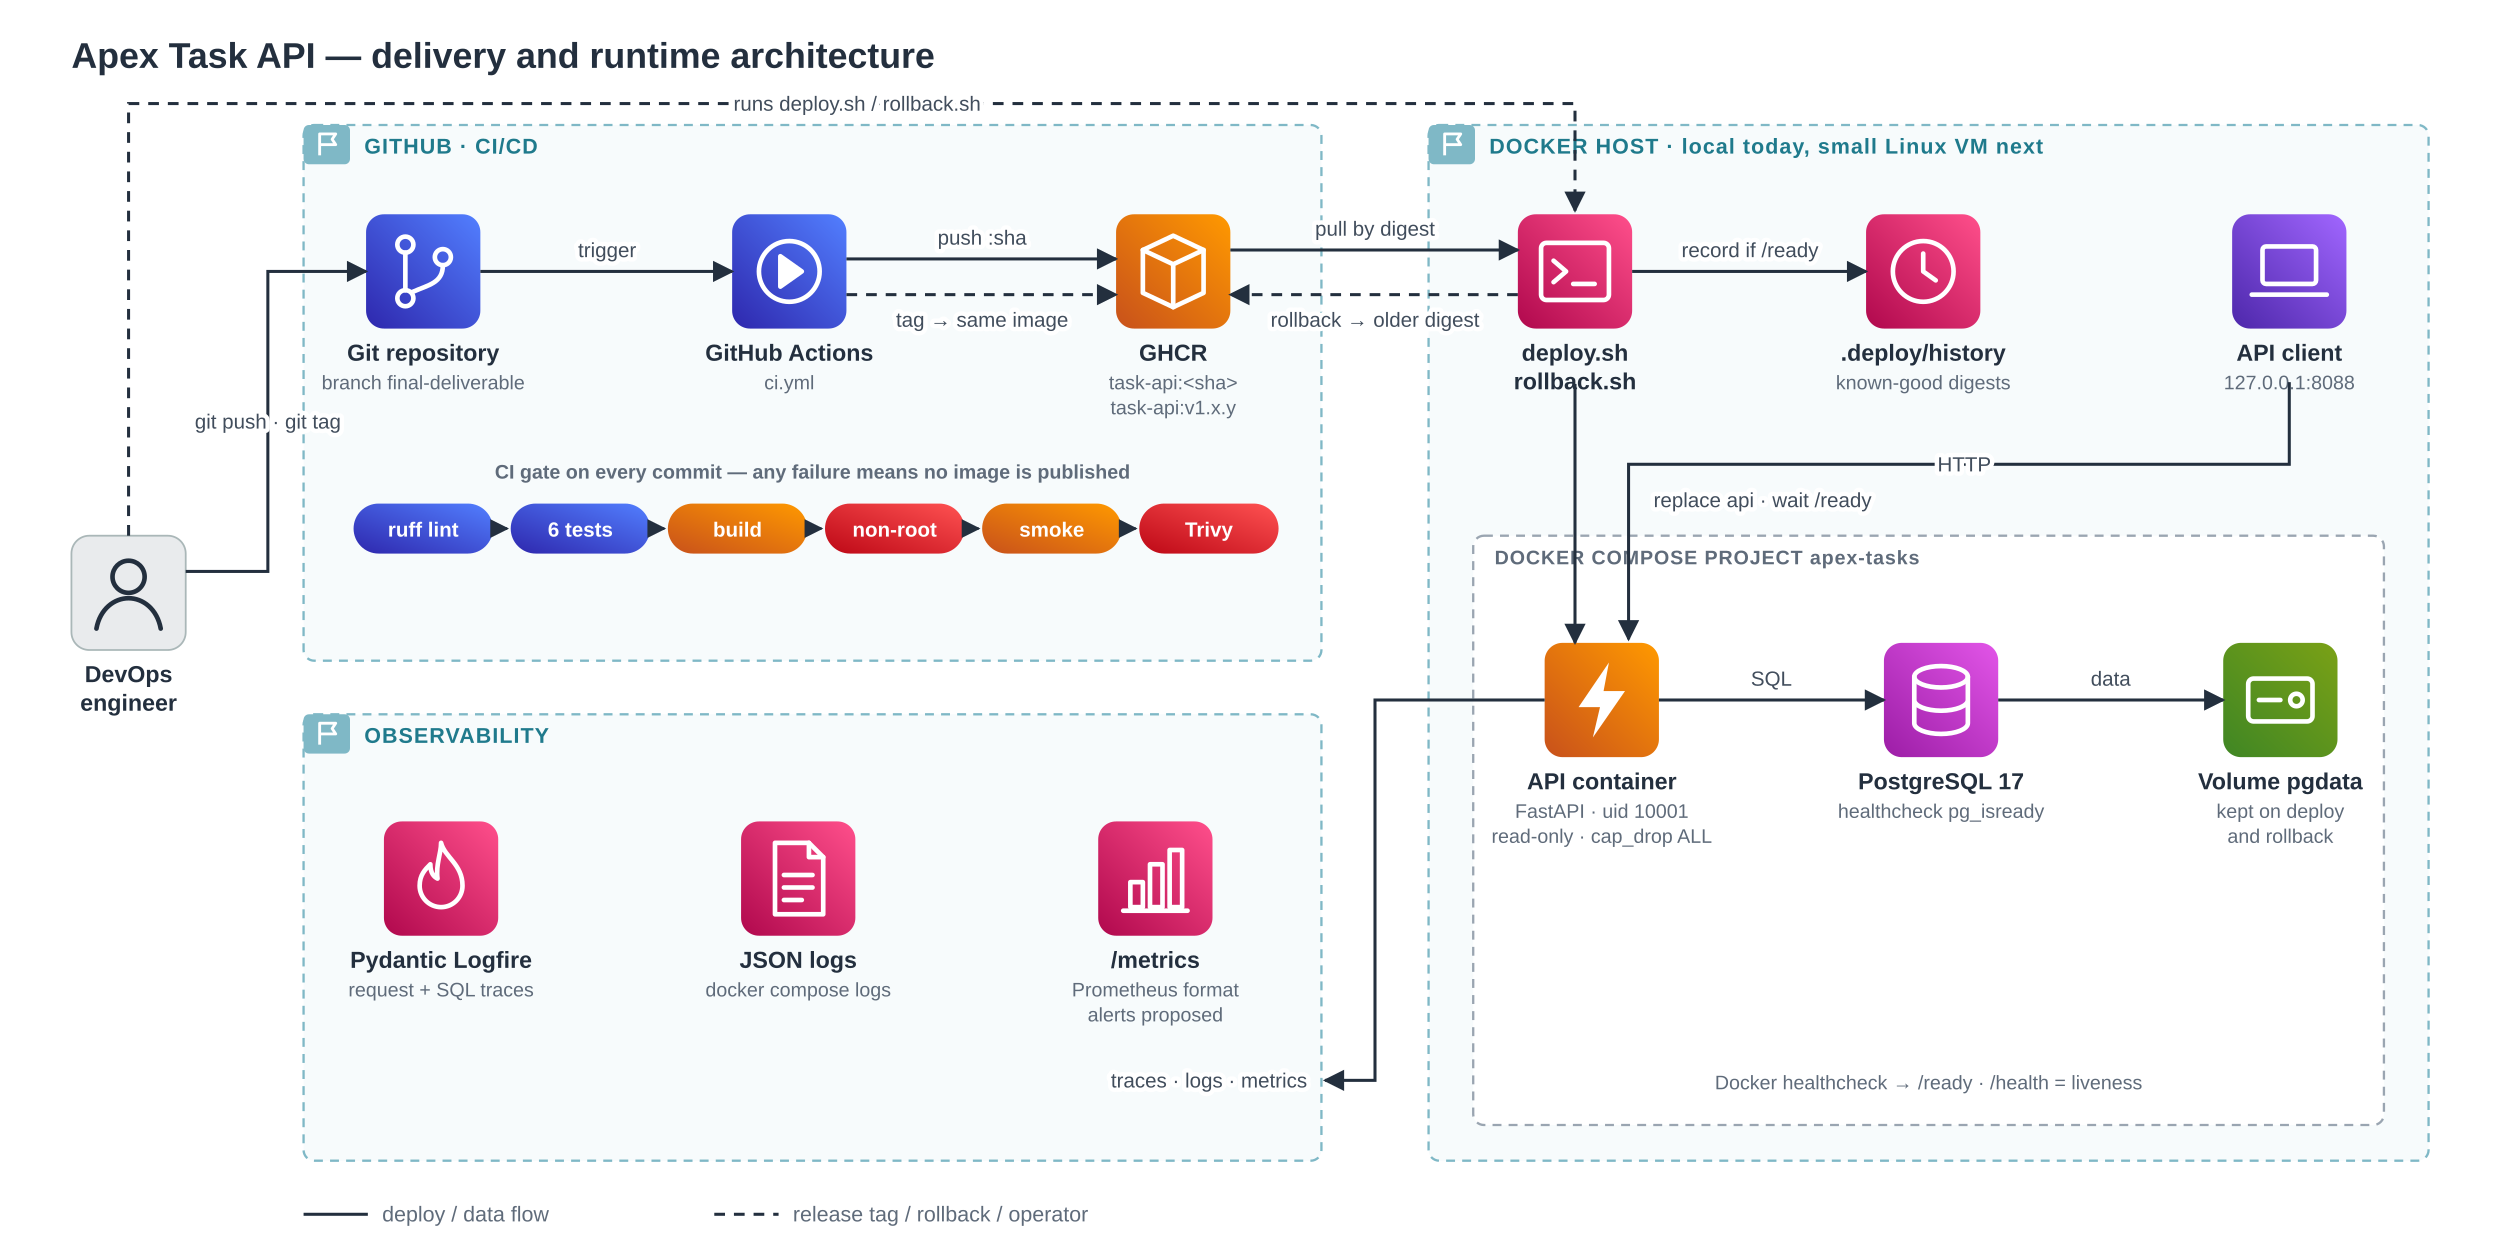
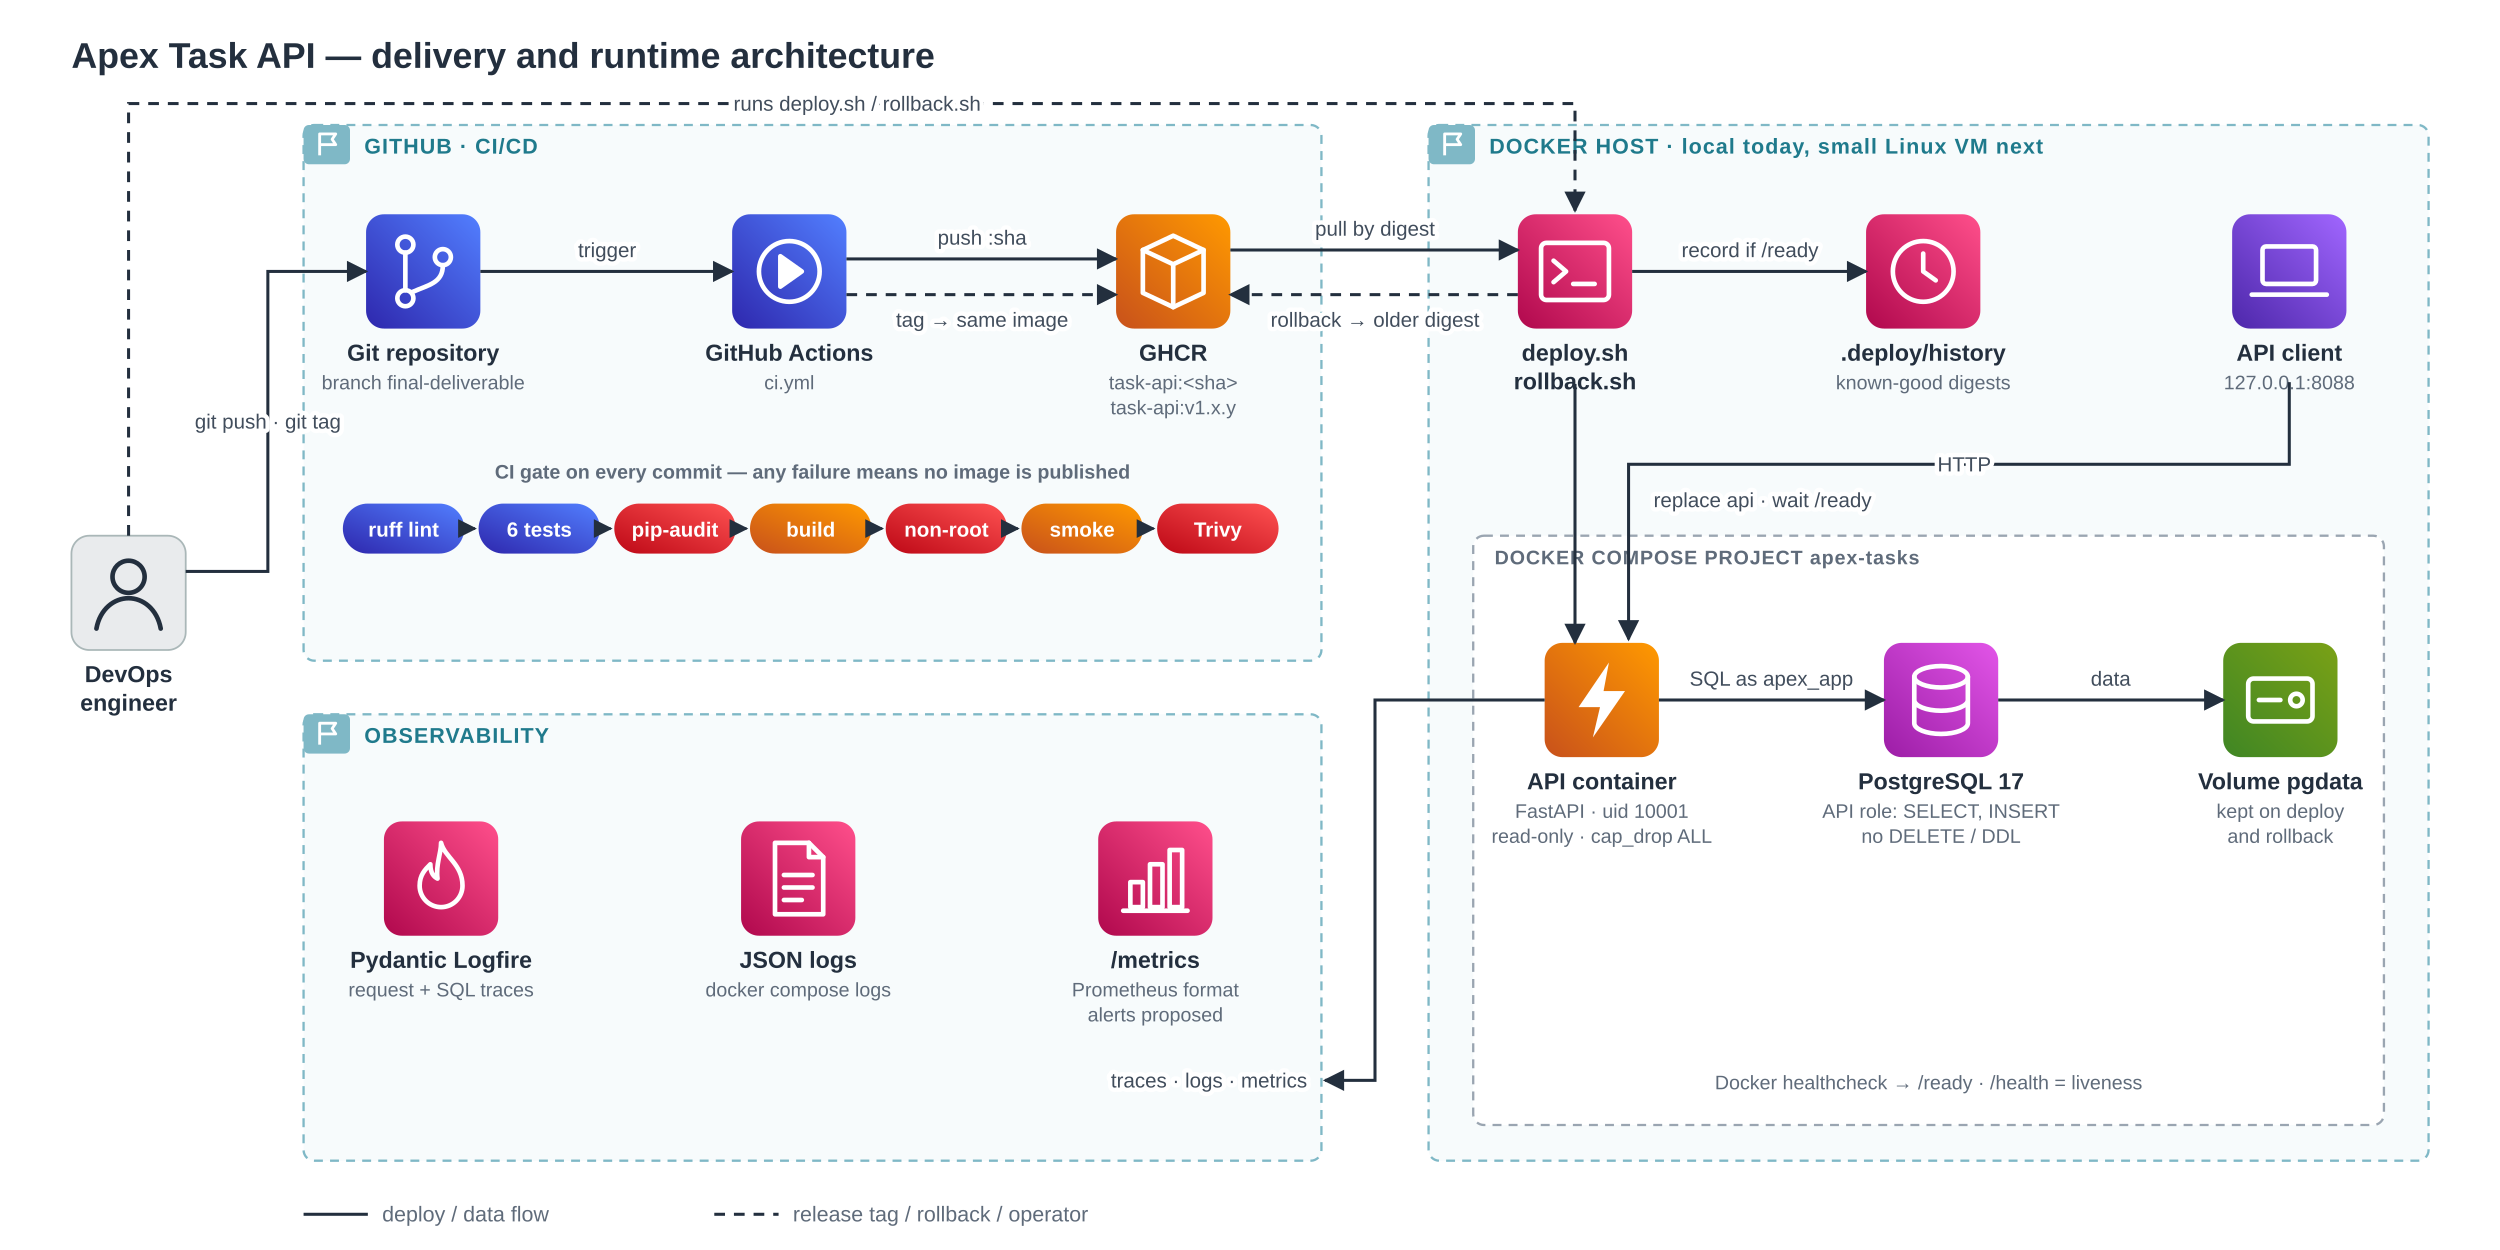
<svg xmlns="http://www.w3.org/2000/svg" viewBox="0 0 1400 700" width="1400" height="700" font-family="'Amazon Ember', 'Helvetica Neue', Arial, sans-serif">
  <defs>
    <linearGradient id="g-dev" x1="0" y1="1" x2="1" y2="0">
      <stop offset="0" stop-color="#2E27AD" />
      <stop offset="1" stop-color="#527FFF" />
    </linearGradient>
    <linearGradient id="g-compute" x1="0" y1="1" x2="1" y2="0">
      <stop offset="0" stop-color="#C8511B" />
      <stop offset="1" stop-color="#FF9900" />
    </linearGradient>
    <linearGradient id="g-db" x1="0" y1="1" x2="1" y2="0">
      <stop offset="0" stop-color="#9C1DA6" />
      <stop offset="1" stop-color="#E255E8" />
    </linearGradient>
    <linearGradient id="g-storage" x1="0" y1="1" x2="1" y2="0">
      <stop offset="0" stop-color="#3F8624" />
      <stop offset="1" stop-color="#7AA116" />
    </linearGradient>
    <linearGradient id="g-net" x1="0" y1="1" x2="1" y2="0">
      <stop offset="0" stop-color="#4D27AA" />
      <stop offset="1" stop-color="#A166FF" />
    </linearGradient>
    <linearGradient id="g-mgmt" x1="0" y1="1" x2="1" y2="0">
      <stop offset="0" stop-color="#B0084D" />
      <stop offset="1" stop-color="#FF4F8B" />
    </linearGradient>
    <linearGradient id="g-sec" x1="0" y1="1" x2="1" y2="0">
      <stop offset="0" stop-color="#BD0816" />
      <stop offset="1" stop-color="#FF5252" />
    </linearGradient>
    <marker id="arrow" viewBox="0 0 10 10" refX="9" refY="5" markerWidth="7" markerHeight="7" orient="auto">
      <path d="M0 0L10 5L0 10z" fill="#232F3E" />
    </marker>
    <style>
.lbl{font-size:13px;fill:#232F3E;text-anchor:middle;font-weight:600}
.sub{font-size:11px;fill:#5F6B7A;text-anchor:middle}
.rgn{font-size:12px;fill:#1F7A8C;font-weight:700;letter-spacing:.6px}
.rgn2{font-size:11px;fill:#5F6B7A;font-weight:700;letter-spacing:.5px}
.edge{font-size:11.5px;fill:#414D5C;paint-order:stroke;stroke:#fff;stroke-width:5px;stroke-linejoin:round}
.chip{font-size:11.5px;fill:#fff;text-anchor:middle;font-weight:700}
.title{font-size:20px;fill:#232F3E;font-weight:700}
.note{font-size:12px;fill:#5F6B7A}
</style>
  </defs>
  <rect width="1400" height="700" fill="#FFFFFF" />
  <text x="40" y="38" class="title">Apex Task API — delivery and runtime architecture</text>
  <rect x="170" y="70" width="570" height="300" rx="6" fill="#F7FBFC" stroke="#7FB8C6" stroke-width="1.3" stroke-dasharray="5 4" />
  <rect x="170" y="70" width="26" height="22" rx="3" fill="#7FB8C6" />
  <path d="M179 87V75h9l-2 3 2 3h-9" fill="none" stroke="#fff" stroke-width="1.6" stroke-linejoin="round" />
  <text x="204" y="86" class="rgn">GITHUB  ·  CI/CD</text>
  <rect x="170" y="400" width="570" height="250" rx="6" fill="#F7FBFC" stroke="#7FB8C6" stroke-width="1.3" stroke-dasharray="5 4" />
  <rect x="170" y="400" width="26" height="22" rx="3" fill="#7FB8C6" />
  <path d="M179 417V405h9l-2 3 2 3h-9" fill="none" stroke="#fff" stroke-width="1.6" stroke-linejoin="round" />
  <text x="204" y="416" class="rgn">OBSERVABILITY</text>
  <rect x="800" y="70" width="560" height="580" rx="6" fill="#F7FBFC" stroke="#7FB8C6" stroke-width="1.3" stroke-dasharray="5 4" />
  <rect x="800" y="70" width="26" height="22" rx="3" fill="#7FB8C6" />
  <path d="M809 87V75h9l-2 3 2 3h-9" fill="none" stroke="#fff" stroke-width="1.6" stroke-linejoin="round" />
  <text x="834" y="86" class="rgn">DOCKER HOST  ·  local today, small Linux VM next</text>
  <rect x="825" y="300" width="510" height="330" rx="6" fill="#FFFFFF" stroke="#9AA5B1" stroke-width="1.3" stroke-dasharray="5 4" />
  <text x="837" y="316" class="rgn2">DOCKER COMPOSE PROJECT  apex-tasks</text>
  <rect x="40" y="300" width="64" height="64" rx="10" fill="#E9EBED" stroke="#AAB7B8" />
  <g transform="translate(40,300)" fill="none" stroke="#232F3E" stroke-width="2.6" stroke-linecap="round" stroke-linejoin="round">
    <circle cx="32" cy="23" r="9" />
    <path d="M14 52c2-11 10-17 18-17s16 6 18 17" />
  </g>
  <text x="72.0" y="382" class="lbl">DevOps</text>
  <text x="72.0" y="398" class="lbl">engineer</text>
  <rect x="205" y="120" width="64" height="64" rx="10" fill="url(#g-dev)" />
  <g transform="translate(205,120)" fill="none" stroke="#fff" stroke-width="2.6" stroke-linecap="round" stroke-linejoin="round">
    <circle cx="22" cy="17" r="4.5" />
    <circle cx="22" cy="47" r="4.5" />
    <circle cx="43" cy="24" r="4.5" />
    <path d="M22 21.5v21M43 28.5c0 10-8 11-17 15" />
  </g>
  <text x="237.0" y="202" class="lbl">Git repository</text>
  <text x="237.0" y="218" class="sub">branch final-deliverable</text>
  <rect x="410" y="120" width="64" height="64" rx="10" fill="url(#g-dev)" />
  <g transform="translate(410,120)" fill="none" stroke="#fff" stroke-width="2.6" stroke-linecap="round" stroke-linejoin="round">
    <circle cx="32" cy="32" r="17" />
    <path d="M27 23.5l12 8.5-12 8.5z" fill="#fff" />
  </g>
  <text x="442.0" y="202" class="lbl">GitHub Actions</text>
  <text x="442.0" y="218" class="sub">ci.yml</text>
  <rect x="625" y="120" width="64" height="64" rx="10" fill="url(#g-compute)" />
  <g transform="translate(625,120)" fill="none" stroke="#fff" stroke-width="2.6" stroke-linecap="round" stroke-linejoin="round">
    <path d="M32 12l17 8v24l-17 8-17-8V20z" />
    <path d="M15 20l17 8 17-8M32 28v24" />
  </g>
  <text x="657.0" y="202" class="lbl">GHCR</text>
  <text x="657.0" y="218" class="sub">task-api:&lt;sha&gt;</text>
  <text x="657.0" y="232" class="sub">task-api:v1.x.y</text>
  <rect x="850" y="120" width="64" height="64" rx="10" fill="url(#g-mgmt)" />
  <g transform="translate(850,120)" fill="none" stroke="#fff" stroke-width="2.6" stroke-linecap="round" stroke-linejoin="round">
    <rect x="13" y="16" width="38" height="32" rx="3" />
    <path d="M20 26l7 6-7 6M31 39h12" />
  </g>
  <text x="882.0" y="202" class="lbl">deploy.sh</text>
  <text x="882.0" y="218" class="lbl">rollback.sh</text>
  <rect x="1045" y="120" width="64" height="64" rx="10" fill="url(#g-mgmt)" />
  <g transform="translate(1045,120)" fill="none" stroke="#fff" stroke-width="2.6" stroke-linecap="round" stroke-linejoin="round">
    <circle cx="32" cy="32" r="17" />
    <path d="M32 22v10l7 5" />
  </g>
  <text x="1077.0" y="202" class="lbl">.deploy/history</text>
  <text x="1077.0" y="218" class="sub">known-good digests</text>
  <rect x="1250" y="120" width="64" height="64" rx="10" fill="url(#g-net)" />
  <g transform="translate(1250,120)" fill="none" stroke="#fff" stroke-width="2.6" stroke-linecap="round" stroke-linejoin="round">
    <rect x="17" y="18" width="30" height="21" rx="2" />
    <path d="M11 45h42" />
  </g>
  <text x="1282.0" y="202" class="lbl">API client</text>
  <text x="1282.0" y="218" class="sub">127.0.0.1:8088</text>
  <rect x="865" y="360" width="64" height="64" rx="10" fill="url(#g-compute)" />
  <g transform="translate(865,360)" fill="none" stroke="#fff" stroke-width="2.6" stroke-linecap="round" stroke-linejoin="round">
    <path d="M36 11L19 36h12l-4 17 18-26H33z" fill="#fff" stroke="none" />
  </g>
  <text x="897.0" y="442" class="lbl">API container</text>
  <text x="897.0" y="458" class="sub">FastAPI · uid 10001</text>
  <text x="897.0" y="472" class="sub">read-only · cap_drop ALL</text>
  <rect x="1055" y="360" width="64" height="64" rx="10" fill="url(#g-db)" />
  <g transform="translate(1055,360)" fill="none" stroke="#fff" stroke-width="2.6" stroke-linecap="round" stroke-linejoin="round">
    <ellipse cx="32" cy="19" rx="15" ry="6" />
    <path d="M17 19v26c0 3.3 6.7 6 15 6s15-2.7 15-6V19M17 32c0 3.3 6.7 6 15 6s15-2.7 15-6" />
  </g>
  <text x="1087.0" y="442" class="lbl">PostgreSQL 17</text>
-   <text x="1087.0" y="458" class="sub">healthcheck pg_isready</text>
+   <text x="1087.0" y="458" class="sub">API role: SELECT, INSERT</text>
+   <text x="1087.0" y="472" class="sub">no DELETE / DDL</text>
  <rect x="1245" y="360" width="64" height="64" rx="10" fill="url(#g-storage)" />
  <g transform="translate(1245,360)" fill="none" stroke="#fff" stroke-width="2.6" stroke-linecap="round" stroke-linejoin="round">
    <rect x="14" y="20" width="36" height="24" rx="3" />
    <circle cx="41" cy="32" r="3.5" />
    <path d="M20 32h12" />
  </g>
  <text x="1277.0" y="442" class="lbl">Volume pgdata</text>
  <text x="1277.0" y="458" class="sub">kept on deploy</text>
  <text x="1277.0" y="472" class="sub">and rollback</text>
  <rect x="215" y="460" width="64" height="64" rx="10" fill="url(#g-mgmt)" />
  <g transform="translate(215,460)" fill="none" stroke="#fff" stroke-width="2.6" stroke-linecap="round" stroke-linejoin="round">
    <path d="M32 12c2 8 12 12 12 24a12 12 0 0 1-24 0c0-6 3-9 6-12 0 5 2 7 4 8-1-8 2-14 2-20z" />
  </g>
  <text x="247.0" y="542" class="lbl">Pydantic Logfire</text>
  <text x="247.0" y="558" class="sub">request + SQL traces</text>
  <rect x="415" y="460" width="64" height="64" rx="10" fill="url(#g-mgmt)" />
  <g transform="translate(415,460)" fill="none" stroke="#fff" stroke-width="2.6" stroke-linecap="round" stroke-linejoin="round">
    <path d="M19 12h19l8 8v32H19z" />
    <path d="M38 12v8h8M24 30h16M24 37h16M24 44h10" />
  </g>
  <text x="447.0" y="542" class="lbl">JSON logs</text>
  <text x="447.0" y="558" class="sub">docker compose logs</text>
  <rect x="615" y="460" width="64" height="64" rx="10" fill="url(#g-mgmt)" />
  <g transform="translate(615,460)" fill="none" stroke="#fff" stroke-width="2.6" stroke-linecap="round" stroke-linejoin="round">
    <path d="M14 50h36" />
    <rect x="18" y="34" width="7" height="14" />
    <rect x="29" y="24" width="7" height="24" />
    <rect x="40" y="16" width="7" height="32" />
  </g>
  <text x="647.0" y="542" class="lbl">/metrics</text>
  <text x="647.0" y="558" class="sub">Prometheus format</text>
  <text x="647.0" y="572" class="sub">alerts proposed</text>
  <text x="455" y="268" class="sub" style="font-weight:700">CI gate on every commit — any failure means no image is published</text>
-   <rect x="198" y="282" width="78" height="28" rx="14" fill="url(#g-dev)" />
-   <text x="237" y="300.5" class="chip">ruff lint</text>
-   <rect x="286" y="282" width="78" height="28" rx="14" fill="url(#g-dev)" />
-   <text x="325" y="300.5" class="chip">6 tests</text>
-   <path d="M276 296h8" stroke="#232F3E" stroke-width="1.5" marker-end="url(#arrow)" />
-   <rect x="374" y="282" width="78" height="28" rx="14" fill="url(#g-compute)" />
-   <text x="413" y="300.5" class="chip">build</text>
-   <path d="M364 296h8" stroke="#232F3E" stroke-width="1.5" marker-end="url(#arrow)" />
-   <rect x="462" y="282" width="78" height="28" rx="14" fill="url(#g-sec)" />
-   <text x="501" y="300.5" class="chip">non-root</text>
-   <path d="M452 296h8" stroke="#232F3E" stroke-width="1.5" marker-end="url(#arrow)" />
-   <rect x="550" y="282" width="78" height="28" rx="14" fill="url(#g-compute)" />
-   <text x="589" y="300.5" class="chip">smoke</text>
-   <path d="M540 296h8" stroke="#232F3E" stroke-width="1.5" marker-end="url(#arrow)" />
-   <rect x="638" y="282" width="78" height="28" rx="14" fill="url(#g-sec)" />
-   <text x="677" y="300.5" class="chip">Trivy</text>
-   <path d="M628 296h8" stroke="#232F3E" stroke-width="1.5" marker-end="url(#arrow)" />
+   <rect x="192" y="282" width="68" height="28" rx="14" fill="url(#g-dev)" />
+   <text x="226" y="300.5" class="chip">ruff lint</text>
+   <rect x="268" y="282" width="68" height="28" rx="14" fill="url(#g-dev)" />
+   <text x="302" y="300.5" class="chip">6 tests</text>
+   <path d="M260 296h6" stroke="#232F3E" stroke-width="1.5" marker-end="url(#arrow)" />
+   <rect x="344" y="282" width="68" height="28" rx="14" fill="url(#g-sec)" />
+   <text x="378" y="300.5" class="chip">pip-audit</text>
+   <path d="M336 296h6" stroke="#232F3E" stroke-width="1.5" marker-end="url(#arrow)" />
+   <rect x="420" y="282" width="68" height="28" rx="14" fill="url(#g-compute)" />
+   <text x="454" y="300.5" class="chip">build</text>
+   <path d="M412 296h6" stroke="#232F3E" stroke-width="1.5" marker-end="url(#arrow)" />
+   <rect x="496" y="282" width="68" height="28" rx="14" fill="url(#g-sec)" />
+   <text x="530" y="300.5" class="chip">non-root</text>
+   <path d="M488 296h6" stroke="#232F3E" stroke-width="1.5" marker-end="url(#arrow)" />
+   <rect x="572" y="282" width="68" height="28" rx="14" fill="url(#g-compute)" />
+   <text x="606" y="300.5" class="chip">smoke</text>
+   <path d="M564 296h6" stroke="#232F3E" stroke-width="1.5" marker-end="url(#arrow)" />
+   <rect x="648" y="282" width="68" height="28" rx="14" fill="url(#g-sec)" />
+   <text x="682" y="300.5" class="chip">Trivy</text>
+   <path d="M640 296h6" stroke="#232F3E" stroke-width="1.5" marker-end="url(#arrow)" />
  <text x="1080" y="610" class="sub">Docker healthcheck → /ready  ·  /health = liveness</text>
  <path d="M104 320 L150 320 L150 152 L205 152" fill="none" stroke="#232F3E" stroke-width="1.7" marker-end="url(#arrow)" />
  <text x="150" y="240" class="edge" text-anchor="middle">git push · git tag</text>
  <path d="M269 152 L410 152" fill="none" stroke="#232F3E" stroke-width="1.7" marker-end="url(#arrow)" />
  <text x="340" y="144" class="edge" text-anchor="middle">trigger</text>
  <path d="M474 145 L625 145" fill="none" stroke="#232F3E" stroke-width="1.7" marker-end="url(#arrow)" />
  <text x="550" y="137" class="edge" text-anchor="middle">push :sha</text>
  <path d="M474 165 L625 165" fill="none" stroke="#232F3E" stroke-width="1.7" stroke-dasharray="6 5" marker-end="url(#arrow)" />
  <text x="550" y="183" class="edge" text-anchor="middle">tag → same image</text>
  <path d="M689 140 L850 140" fill="none" stroke="#232F3E" stroke-width="1.7" marker-end="url(#arrow)" />
  <text x="770" y="132" class="edge" text-anchor="middle">pull by digest</text>
  <path d="M850 165 L689 165" fill="none" stroke="#232F3E" stroke-width="1.7" stroke-dasharray="6 5" marker-end="url(#arrow)" />
  <text x="770" y="183" class="edge" text-anchor="middle">rollback → older digest</text>
  <path d="M72 300 L72 58 L882 58 L882 118" fill="none" stroke="#232F3E" stroke-width="1.7" stroke-dasharray="6 5" marker-end="url(#arrow)" />
  <text x="480" y="62" class="edge" text-anchor="middle">runs deploy.sh / rollback.sh</text>
  <path d="M914 152 L1045 152" fill="none" stroke="#232F3E" stroke-width="1.7" marker-end="url(#arrow)" />
  <text x="980" y="144" class="edge" text-anchor="middle">record if /ready</text>
  <path d="M882 215 L882 360" fill="none" stroke="#232F3E" stroke-width="1.7" marker-end="url(#arrow)" />
  <text x="926" y="284" class="edge" text-anchor="start">replace api · wait /ready</text>
  <path d="M1282 214 L1282 260 L912 260 L912 358" fill="none" stroke="#232F3E" stroke-width="1.7" marker-end="url(#arrow)" />
  <text x="1100" y="264" class="edge" text-anchor="middle">HTTP</text>
  <path d="M929 392 L1055 392" fill="none" stroke="#232F3E" stroke-width="1.7" marker-end="url(#arrow)" />
-   <text x="992" y="384" class="edge" text-anchor="middle">SQL</text>
+   <text x="992" y="384" class="edge" text-anchor="middle">SQL as apex_app</text>
  <path d="M1119 392 L1245 392" fill="none" stroke="#232F3E" stroke-width="1.7" marker-end="url(#arrow)" />
  <text x="1182" y="384" class="edge" text-anchor="middle">data</text>
  <path d="M865 392 L770 392 L770 605 L742 605" fill="none" stroke="#232F3E" stroke-width="1.7" marker-end="url(#arrow)" />
  <text x="732" y="609" class="edge" text-anchor="end">traces · logs · metrics</text>
  <path d="M170 680h36" stroke="#232F3E" stroke-width="1.7" />
  <text x="214" y="684" class="note">deploy / data flow</text>
  <path d="M400 680h36" stroke="#232F3E" stroke-width="1.7" stroke-dasharray="6 5" />
  <text x="444" y="684" class="note">release tag / rollback / operator</text>
</svg>
